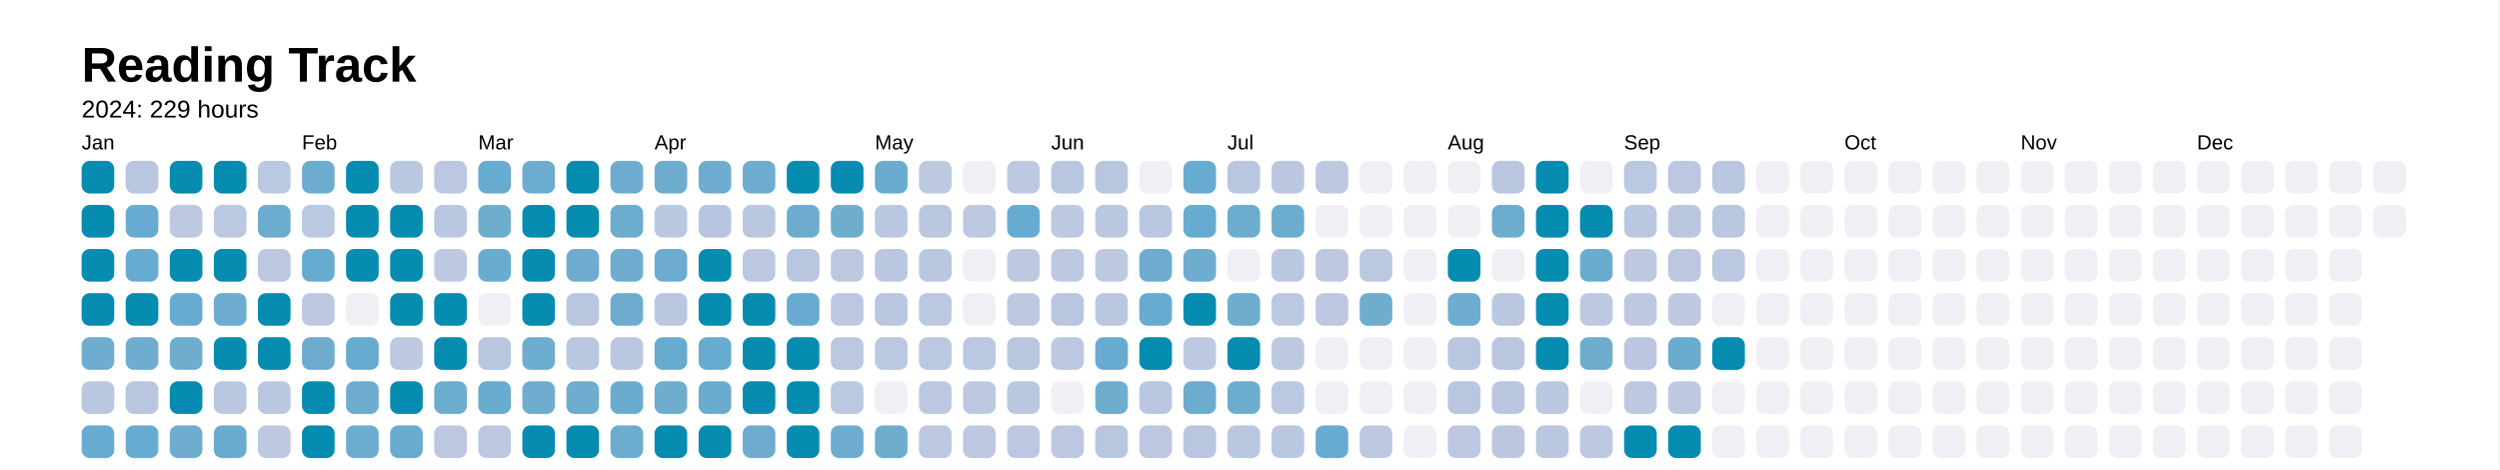
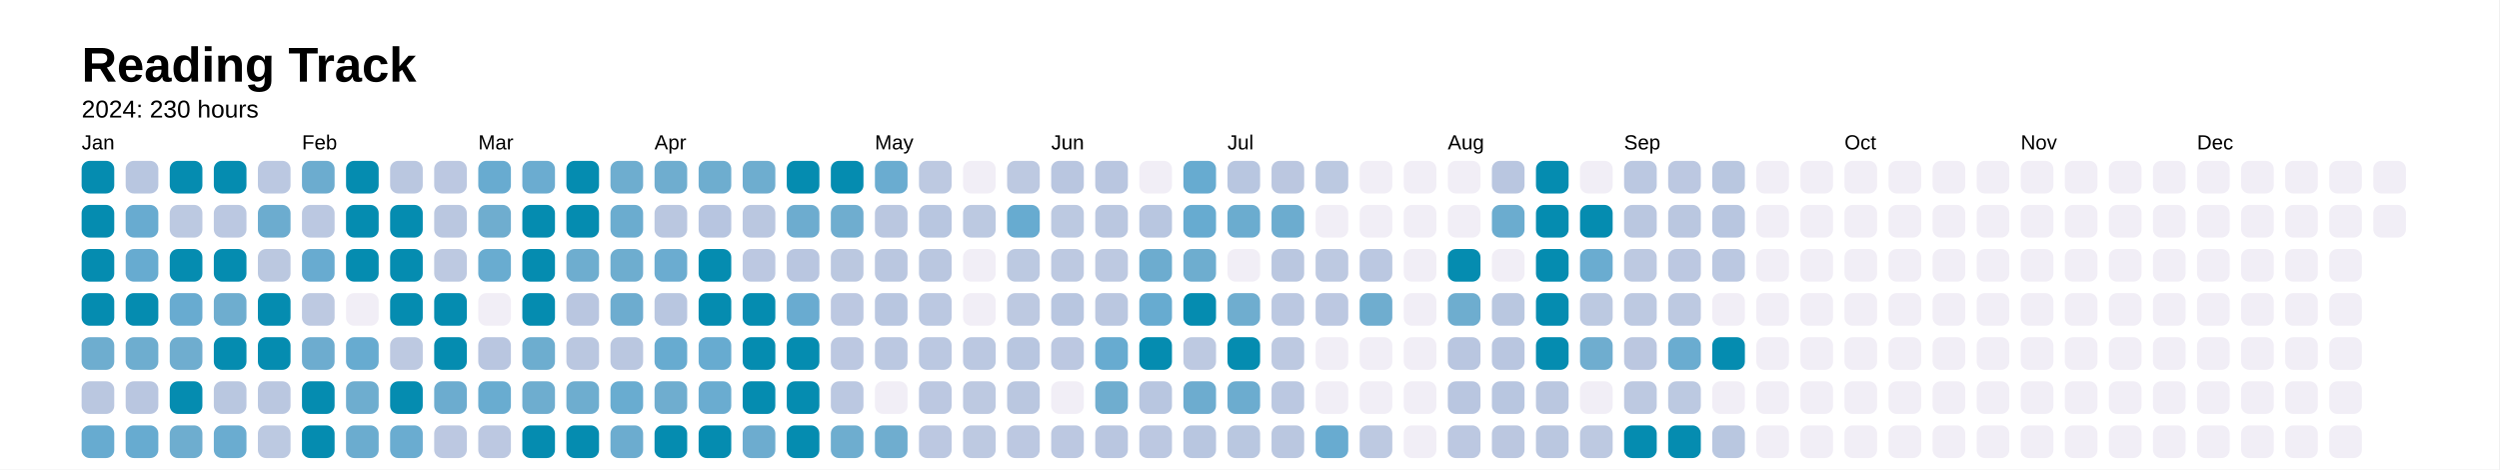
<svg xmlns="http://www.w3.org/2000/svg" baseProfile="full" height="57.5mm" version="1.1" viewBox="0,0,306.2,57.5" width="306.2mm">
  <defs />
  <rect fill="#FFFFFF" height="57.5" width="306.2" x="0" y="0" />
  <text fill="#000000" style="font-size:6px; font-family:Arial; font-weight:bold;" x="10" y="10">Reading Track</text>
-   <text fill="#000000" style="font-size:3px; font-family:Arial;" x="10" y="14.4">2024: 229 hours</text>
+   <text fill="#000000" style="font-size:3px; font-family:Arial;" x="10" y="14.4">2024: 230 hours</text>
  <text fill="#000000" style="font-size:2.5px; font-family:Arial" x="10" y="18.3">Jan</text>
  <rect fill="#058cb0" height="4" rx="1" ry="1" width="4" x="10" y="19.7" />
  <rect fill="#058cb0" height="4" rx="1" ry="1" width="4" x="10" y="25.1" />
  <rect fill="#058cb0" height="4" rx="1" ry="1" width="4" x="10" y="30.5" />
  <rect fill="#058cb0" height="4" rx="1" ry="1" width="4" x="10" y="35.9" />
  <rect fill="#6eadcf" height="4" rx="1" ry="1" width="4" x="10" y="41.3" />
  <rect fill="#bac7e0" height="4" rx="1" ry="1" width="4" x="10" y="46.7" />
  <rect fill="#67abd0" height="4" rx="1" ry="1" width="4" x="10" y="52.1" />
  <rect fill="#b8c6e0" height="4" rx="1" ry="1" width="4" x="15.4" y="19.7" />
  <rect fill="#68abd0" height="4" rx="1" ry="1" width="4" x="15.4" y="25.1" />
  <rect fill="#67abd0" height="4" rx="1" ry="1" width="4" x="15.4" y="30.5" />
  <rect fill="#058cb0" height="4" rx="1" ry="1" width="4" x="15.4" y="35.9" />
  <rect fill="#6eadcf" height="4" rx="1" ry="1" width="4" x="15.4" y="41.3" />
  <rect fill="#b9c6e0" height="4" rx="1" ry="1" width="4" x="15.4" y="46.7" />
  <rect fill="#67abd0" height="4" rx="1" ry="1" width="4" x="15.4" y="52.1" />
  <rect fill="#058cb0" height="4" rx="1" ry="1" width="4" x="20.8" y="19.7" />
  <rect fill="#bcc9e1" height="4" rx="1" ry="1" width="4" x="20.8" y="25.1" />
  <rect fill="#058cb0" height="4" rx="1" ry="1" width="4" x="20.8" y="30.5" />
  <rect fill="#68abd0" height="4" rx="1" ry="1" width="4" x="20.8" y="35.9" />
  <rect fill="#6fadcf" height="4" rx="1" ry="1" width="4" x="20.8" y="41.3" />
  <rect fill="#058cb0" height="4" rx="1" ry="1" width="4" x="20.8" y="46.7" />
  <rect fill="#6eadcf" height="4" rx="1" ry="1" width="4" x="20.8" y="52.1" />
  <rect fill="#058cb0" height="4" rx="1" ry="1" width="4" x="26.2" y="19.7" />
  <rect fill="#bbc8e1" height="4" rx="1" ry="1" width="4" x="26.2" y="25.1" />
  <rect fill="#058cb0" height="4" rx="1" ry="1" width="4" x="26.2" y="30.5" />
  <rect fill="#6eadcf" height="4" rx="1" ry="1" width="4" x="26.2" y="35.9" />
  <rect fill="#058cb0" height="4" rx="1" ry="1" width="4" x="26.2" y="41.3" />
  <rect fill="#b9c7e0" height="4" rx="1" ry="1" width="4" x="26.2" y="46.7" />
  <rect fill="#6aacd0" height="4" rx="1" ry="1" width="4" x="26.2" y="52.1" />
  <rect fill="#bbc8e1" height="4" rx="1" ry="1" width="4" x="31.6" y="19.7" />
  <rect fill="#6caccf" height="4" rx="1" ry="1" width="4" x="31.6" y="25.1" />
  <rect fill="#bbc8e0" height="4" rx="1" ry="1" width="4" x="31.6" y="30.5" />
  <rect fill="#058cb0" height="4" rx="1" ry="1" width="4" x="31.6" y="35.9" />
  <rect fill="#058cb0" height="4" rx="1" ry="1" width="4" x="31.6" y="41.3" />
  <rect fill="#bac7e0" height="4" rx="1" ry="1" width="4" x="31.6" y="46.7" />
  <rect fill="#bcc9e1" height="4" rx="1" ry="1" width="4" x="31.6" y="52.1" />
  <text fill="#000000" style="font-size:2.5px; font-family:Arial" x="37.0" y="18.3">Feb</text>
  <rect fill="#6caccf" height="4" rx="1" ry="1" width="4" x="37.0" y="19.7" />
  <rect fill="#bbc8e1" height="4" rx="1" ry="1" width="4" x="37.0" y="25.1" />
  <rect fill="#68abd0" height="4" rx="1" ry="1" width="4" x="37.0" y="30.5" />
  <rect fill="#bdc9e1" height="4" rx="1" ry="1" width="4" x="37.0" y="35.9" />
  <rect fill="#6daccf" height="4" rx="1" ry="1" width="4" x="37.0" y="41.3" />
  <rect fill="#058cb0" height="4" rx="1" ry="1" width="4" x="37.0" y="46.7" />
  <rect fill="#058cb0" height="4" rx="1" ry="1" width="4" x="37.0" y="52.1" />
  <rect fill="#058cb0" height="4" rx="1" ry="1" width="4" x="42.4" y="19.7" />
  <rect fill="#058cb0" height="4" rx="1" ry="1" width="4" x="42.4" y="25.1" />
  <rect fill="#058cb0" height="4" rx="1" ry="1" width="4" x="42.4" y="30.5" />
  <rect fill="#f1eef6" height="4" rx="1" ry="1" width="4" x="42.4" y="35.9" />
  <rect fill="#67abd0" height="4" rx="1" ry="1" width="4" x="42.4" y="41.3" />
  <rect fill="#6eadcf" height="4" rx="1" ry="1" width="4" x="42.4" y="46.7" />
  <rect fill="#6baccf" height="4" rx="1" ry="1" width="4" x="42.4" y="52.1" />
  <rect fill="#bac7e0" height="4" rx="1" ry="1" width="4" x="47.8" y="19.7" />
  <rect fill="#058cb0" height="4" rx="1" ry="1" width="4" x="47.8" y="25.1" />
  <rect fill="#058cb0" height="4" rx="1" ry="1" width="4" x="47.8" y="30.5" />
  <rect fill="#058cb0" height="4" rx="1" ry="1" width="4" x="47.8" y="35.9" />
  <rect fill="#bdc9e1" height="4" rx="1" ry="1" width="4" x="47.8" y="41.3" />
  <rect fill="#058cb0" height="4" rx="1" ry="1" width="4" x="47.8" y="46.7" />
  <rect fill="#6aacd0" height="4" rx="1" ry="1" width="4" x="47.8" y="52.1" />
  <rect fill="#bcc8e1" height="4" rx="1" ry="1" width="4" x="53.2" y="19.7" />
  <rect fill="#bac7e0" height="4" rx="1" ry="1" width="4" x="53.2" y="25.1" />
  <rect fill="#bdc9e1" height="4" rx="1" ry="1" width="4" x="53.2" y="30.5" />
  <rect fill="#058cb0" height="4" rx="1" ry="1" width="4" x="53.2" y="35.9" />
  <rect fill="#058cb0" height="4" rx="1" ry="1" width="4" x="53.2" y="41.3" />
  <rect fill="#6caccf" height="4" rx="1" ry="1" width="4" x="53.2" y="46.7" />
  <rect fill="#bcc8e1" height="4" rx="1" ry="1" width="4" x="53.2" y="52.1" />
  <text fill="#000000" style="font-size:2.5px; font-family:Arial" x="58.6" y="18.3">Mar</text>
  <rect fill="#68abd0" height="4" rx="1" ry="1" width="4" x="58.6" y="19.7" />
  <rect fill="#6fadcf" height="4" rx="1" ry="1" width="4" x="58.6" y="25.1" />
  <rect fill="#69acd0" height="4" rx="1" ry="1" width="4" x="58.6" y="30.5" />
  <rect fill="#f1eef6" height="4" rx="1" ry="1" width="4" x="58.6" y="35.9" />
  <rect fill="#b9c6e0" height="4" rx="1" ry="1" width="4" x="58.6" y="41.3" />
  <rect fill="#69acd0" height="4" rx="1" ry="1" width="4" x="58.6" y="46.7" />
  <rect fill="#bcc8e1" height="4" rx="1" ry="1" width="4" x="58.6" y="52.1" />
  <rect fill="#6bacd0" height="4" rx="1" ry="1" width="4" x="64" y="19.7" />
  <rect fill="#058cb0" height="4" rx="1" ry="1" width="4" x="64" y="25.1" />
  <rect fill="#058cb0" height="4" rx="1" ry="1" width="4" x="64" y="30.5" />
  <rect fill="#058cb0" height="4" rx="1" ry="1" width="4" x="64" y="35.9" />
  <rect fill="#6dadcf" height="4" rx="1" ry="1" width="4" x="64" y="41.3" />
  <rect fill="#6eadcf" height="4" rx="1" ry="1" width="4" x="64" y="46.7" />
  <rect fill="#058cb0" height="4" rx="1" ry="1" width="4" x="64" y="52.1" />
  <rect fill="#058cb0" height="4" rx="1" ry="1" width="4" x="69.4" y="19.7" />
  <rect fill="#058cb0" height="4" rx="1" ry="1" width="4" x="69.4" y="25.1" />
  <rect fill="#6eadcf" height="4" rx="1" ry="1" width="4" x="69.4" y="30.5" />
  <rect fill="#b9c6e0" height="4" rx="1" ry="1" width="4" x="69.4" y="35.9" />
  <rect fill="#bac7e0" height="4" rx="1" ry="1" width="4" x="69.4" y="41.3" />
  <rect fill="#6eadcf" height="4" rx="1" ry="1" width="4" x="69.4" y="46.7" />
  <rect fill="#058cb0" height="4" rx="1" ry="1" width="4" x="69.4" y="52.1" />
  <rect fill="#6eadcf" height="4" rx="1" ry="1" width="4" x="74.8" y="19.7" />
  <rect fill="#6baccf" height="4" rx="1" ry="1" width="4" x="74.8" y="25.1" />
  <rect fill="#6eadcf" height="4" rx="1" ry="1" width="4" x="74.8" y="30.5" />
  <rect fill="#6daccf" height="4" rx="1" ry="1" width="4" x="74.8" y="35.9" />
  <rect fill="#bac7e0" height="4" rx="1" ry="1" width="4" x="74.8" y="41.3" />
  <rect fill="#69acd0" height="4" rx="1" ry="1" width="4" x="74.8" y="46.7" />
  <rect fill="#6caccf" height="4" rx="1" ry="1" width="4" x="74.8" y="52.1" />
  <text fill="#000000" style="font-size:2.5px; font-family:Arial" x="80.2" y="18.3">Apr</text>
  <rect fill="#6fadcf" height="4" rx="1" ry="1" width="4" x="80.2" y="19.7" />
  <rect fill="#bac7e0" height="4" rx="1" ry="1" width="4" x="80.2" y="25.1" />
  <rect fill="#6bacd0" height="4" rx="1" ry="1" width="4" x="80.2" y="30.5" />
  <rect fill="#b8c6e0" height="4" rx="1" ry="1" width="4" x="80.2" y="35.9" />
  <rect fill="#67abd0" height="4" rx="1" ry="1" width="4" x="80.2" y="41.3" />
  <rect fill="#6fadcf" height="4" rx="1" ry="1" width="4" x="80.2" y="46.7" />
  <rect fill="#058cb0" height="4" rx="1" ry="1" width="4" x="80.2" y="52.1" />
  <rect fill="#6eadcf" height="4" rx="1" ry="1" width="4" x="85.6" y="19.7" />
  <rect fill="#b7c5e0" height="4" rx="1" ry="1" width="4" x="85.6" y="25.1" />
  <rect fill="#058cb0" height="4" rx="1" ry="1" width="4" x="85.6" y="30.5" />
  <rect fill="#058cb0" height="4" rx="1" ry="1" width="4" x="85.6" y="35.9" />
  <rect fill="#67abd0" height="4" rx="1" ry="1" width="4" x="85.6" y="41.3" />
  <rect fill="#6aacd0" height="4" rx="1" ry="1" width="4" x="85.6" y="46.7" />
  <rect fill="#058cb0" height="4" rx="1" ry="1" width="4" x="85.6" y="52.1" />
  <rect fill="#6eadcf" height="4" rx="1" ry="1" width="4" x="91" y="19.7" />
  <rect fill="#bac7e0" height="4" rx="1" ry="1" width="4" x="91" y="25.1" />
  <rect fill="#bcc8e1" height="4" rx="1" ry="1" width="4" x="91" y="30.5" />
  <rect fill="#058cb0" height="4" rx="1" ry="1" width="4" x="91" y="35.9" />
  <rect fill="#058cb0" height="4" rx="1" ry="1" width="4" x="91" y="41.3" />
  <rect fill="#058cb0" height="4" rx="1" ry="1" width="4" x="91" y="46.7" />
  <rect fill="#6daccf" height="4" rx="1" ry="1" width="4" x="91" y="52.1" />
  <rect fill="#058cb0" height="4" rx="1" ry="1" width="4" x="96.4" y="19.7" />
  <rect fill="#6daccf" height="4" rx="1" ry="1" width="4" x="96.4" y="25.1" />
  <rect fill="#b9c6e0" height="4" rx="1" ry="1" width="4" x="96.4" y="30.5" />
  <rect fill="#69abd0" height="4" rx="1" ry="1" width="4" x="96.4" y="35.9" />
  <rect fill="#058cb0" height="4" rx="1" ry="1" width="4" x="96.4" y="41.3" />
  <rect fill="#058cb0" height="4" rx="1" ry="1" width="4" x="96.4" y="46.7" />
  <rect fill="#058cb0" height="4" rx="1" ry="1" width="4" x="96.4" y="52.1" />
  <rect fill="#058cb0" height="4" rx="1" ry="1" width="4" x="101.8" y="19.7" />
  <rect fill="#6fadcf" height="4" rx="1" ry="1" width="4" x="101.8" y="25.1" />
  <rect fill="#bbc8e0" height="4" rx="1" ry="1" width="4" x="101.8" y="30.5" />
  <rect fill="#bcc8e1" height="4" rx="1" ry="1" width="4" x="101.8" y="35.9" />
  <rect fill="#bcc8e1" height="4" rx="1" ry="1" width="4" x="101.8" y="41.3" />
  <rect fill="#bbc8e1" height="4" rx="1" ry="1" width="4" x="101.8" y="46.7" />
  <rect fill="#6eadcf" height="4" rx="1" ry="1" width="4" x="101.8" y="52.1" />
  <text fill="#000000" style="font-size:2.5px; font-family:Arial" x="107.2" y="18.3">May</text>
  <rect fill="#6aacd0" height="4" rx="1" ry="1" width="4" x="107.2" y="19.7" />
  <rect fill="#bac7e0" height="4" rx="1" ry="1" width="4" x="107.2" y="25.1" />
  <rect fill="#bac7e0" height="4" rx="1" ry="1" width="4" x="107.2" y="30.5" />
  <rect fill="#b8c6e0" height="4" rx="1" ry="1" width="4" x="107.2" y="35.9" />
  <rect fill="#bbc8e1" height="4" rx="1" ry="1" width="4" x="107.2" y="41.3" />
  <rect fill="#f1eef6" height="4" rx="1" ry="1" width="4" x="107.2" y="46.7" />
  <rect fill="#6fadcf" height="4" rx="1" ry="1" width="4" x="107.2" y="52.1" />
  <rect fill="#bdc9e1" height="4" rx="1" ry="1" width="4" x="112.6" y="19.7" />
  <rect fill="#b8c6e0" height="4" rx="1" ry="1" width="4" x="112.6" y="25.1" />
  <rect fill="#bac7e0" height="4" rx="1" ry="1" width="4" x="112.6" y="30.5" />
  <rect fill="#bbc8e1" height="4" rx="1" ry="1" width="4" x="112.6" y="35.9" />
  <rect fill="#bbc8e1" height="4" rx="1" ry="1" width="4" x="112.6" y="41.3" />
  <rect fill="#bcc8e1" height="4" rx="1" ry="1" width="4" x="112.6" y="46.7" />
  <rect fill="#bcc8e1" height="4" rx="1" ry="1" width="4" x="112.6" y="52.1" />
  <rect fill="#f1eef6" height="4" rx="1" ry="1" width="4" x="118" y="19.7" />
  <rect fill="#bcc9e1" height="4" rx="1" ry="1" width="4" x="118" y="25.1" />
  <rect fill="#f1eef6" height="4" rx="1" ry="1" width="4" x="118" y="30.5" />
  <rect fill="#f1eef6" height="4" rx="1" ry="1" width="4" x="118" y="35.9" />
  <rect fill="#bbc8e1" height="4" rx="1" ry="1" width="4" x="118" y="41.3" />
  <rect fill="#bdc9e1" height="4" rx="1" ry="1" width="4" x="118" y="46.7" />
  <rect fill="#bdc9e1" height="4" rx="1" ry="1" width="4" x="118" y="52.1" />
  <rect fill="#bdc9e1" height="4" rx="1" ry="1" width="4" x="123.4" y="19.7" />
  <rect fill="#67abd0" height="4" rx="1" ry="1" width="4" x="123.4" y="25.1" />
  <rect fill="#bcc9e1" height="4" rx="1" ry="1" width="4" x="123.4" y="30.5" />
  <rect fill="#bdc9e1" height="4" rx="1" ry="1" width="4" x="123.4" y="35.9" />
  <rect fill="#b8c6e0" height="4" rx="1" ry="1" width="4" x="123.4" y="41.3" />
  <rect fill="#bac7e0" height="4" rx="1" ry="1" width="4" x="123.4" y="46.7" />
  <rect fill="#bcc8e1" height="4" rx="1" ry="1" width="4" x="123.4" y="52.1" />
  <text fill="#000000" style="font-size:2.5px; font-family:Arial" x="128.8" y="18.3">Jun</text>
  <rect fill="#b9c6e0" height="4" rx="1" ry="1" width="4" x="128.8" y="19.7" />
  <rect fill="#bcc9e1" height="4" rx="1" ry="1" width="4" x="128.8" y="25.1" />
  <rect fill="#bdc9e1" height="4" rx="1" ry="1" width="4" x="128.8" y="30.5" />
  <rect fill="#b8c6e0" height="4" rx="1" ry="1" width="4" x="128.8" y="35.9" />
  <rect fill="#bcc8e1" height="4" rx="1" ry="1" width="4" x="128.8" y="41.3" />
  <rect fill="#f1eef6" height="4" rx="1" ry="1" width="4" x="128.8" y="46.7" />
  <rect fill="#bcc8e1" height="4" rx="1" ry="1" width="4" x="128.8" y="52.1" />
  <rect fill="#b9c6e0" height="4" rx="1" ry="1" width="4" x="134.2" y="19.7" />
  <rect fill="#bac7e0" height="4" rx="1" ry="1" width="4" x="134.2" y="25.1" />
  <rect fill="#bdc9e1" height="4" rx="1" ry="1" width="4" x="134.2" y="30.5" />
  <rect fill="#bac7e0" height="4" rx="1" ry="1" width="4" x="134.2" y="35.9" />
  <rect fill="#67abd0" height="4" rx="1" ry="1" width="4" x="134.2" y="41.3" />
  <rect fill="#6fadcf" height="4" rx="1" ry="1" width="4" x="134.2" y="46.7" />
  <rect fill="#b9c6e0" height="4" rx="1" ry="1" width="4" x="134.2" y="52.1" />
  <rect fill="#f1eef6" height="4" rx="1" ry="1" width="4" x="139.6" y="19.7" />
  <rect fill="#b8c6e0" height="4" rx="1" ry="1" width="4" x="139.6" y="25.1" />
  <rect fill="#6daccf" height="4" rx="1" ry="1" width="4" x="139.6" y="30.5" />
  <rect fill="#67abd0" height="4" rx="1" ry="1" width="4" x="139.6" y="35.9" />
  <rect fill="#058cb0" height="4" rx="1" ry="1" width="4" x="139.6" y="41.3" />
  <rect fill="#b8c6e0" height="4" rx="1" ry="1" width="4" x="139.6" y="46.7" />
  <rect fill="#bcc8e1" height="4" rx="1" ry="1" width="4" x="139.6" y="52.1" />
  <rect fill="#67abd0" height="4" rx="1" ry="1" width="4" x="145" y="19.7" />
  <rect fill="#67abd0" height="4" rx="1" ry="1" width="4" x="145" y="25.1" />
  <rect fill="#6eadcf" height="4" rx="1" ry="1" width="4" x="145" y="30.5" />
  <rect fill="#058cb0" height="4" rx="1" ry="1" width="4" x="145" y="35.9" />
  <rect fill="#bdc9e1" height="4" rx="1" ry="1" width="4" x="145" y="41.3" />
  <rect fill="#6daccf" height="4" rx="1" ry="1" width="4" x="145" y="46.7" />
  <rect fill="#b8c6e0" height="4" rx="1" ry="1" width="4" x="145" y="52.1" />
  <text fill="#000000" style="font-size:2.5px; font-family:Arial" x="150.4" y="18.3">Jul</text>
  <rect fill="#b8c6e0" height="4" rx="1" ry="1" width="4" x="150.4" y="19.7" />
  <rect fill="#6baccf" height="4" rx="1" ry="1" width="4" x="150.4" y="25.1" />
  <rect fill="#f1eef6" height="4" rx="1" ry="1" width="4" x="150.4" y="30.5" />
  <rect fill="#6fadcf" height="4" rx="1" ry="1" width="4" x="150.4" y="35.9" />
  <rect fill="#058cb0" height="4" rx="1" ry="1" width="4" x="150.4" y="41.3" />
  <rect fill="#6caccf" height="4" rx="1" ry="1" width="4" x="150.4" y="46.7" />
  <rect fill="#b9c7e0" height="4" rx="1" ry="1" width="4" x="150.4" y="52.1" />
  <rect fill="#bbc7e0" height="4" rx="1" ry="1" width="4" x="155.8" y="19.7" />
  <rect fill="#6caccf" height="4" rx="1" ry="1" width="4" x="155.8" y="25.1" />
  <rect fill="#bac7e0" height="4" rx="1" ry="1" width="4" x="155.8" y="30.5" />
  <rect fill="#bbc8e1" height="4" rx="1" ry="1" width="4" x="155.8" y="35.9" />
  <rect fill="#bdc9e1" height="4" rx="1" ry="1" width="4" x="155.8" y="41.3" />
  <rect fill="#bbc8e1" height="4" rx="1" ry="1" width="4" x="155.8" y="46.7" />
  <rect fill="#bac7e0" height="4" rx="1" ry="1" width="4" x="155.8" y="52.1" />
  <rect fill="#bcc9e1" height="4" rx="1" ry="1" width="4" x="161.2" y="19.7" />
  <rect fill="#f1eef6" height="4" rx="1" ry="1" width="4" x="161.2" y="25.1" />
  <rect fill="#bdc9e1" height="4" rx="1" ry="1" width="4" x="161.2" y="30.5" />
  <rect fill="#bcc8e1" height="4" rx="1" ry="1" width="4" x="161.2" y="35.9" />
  <rect fill="#f1eef6" height="4" rx="1" ry="1" width="4" x="161.2" y="41.3" />
  <rect fill="#f1eef6" height="4" rx="1" ry="1" width="4" x="161.2" y="46.7" />
  <rect fill="#68abd0" height="4" rx="1" ry="1" width="4" x="161.2" y="52.1" />
  <rect fill="#f1eef6" height="4" rx="1" ry="1" width="4" x="166.6" y="19.7" />
  <rect fill="#f1eef6" height="4" rx="1" ry="1" width="4" x="166.6" y="25.1" />
  <rect fill="#bbc8e1" height="4" rx="1" ry="1" width="4" x="166.6" y="30.5" />
  <rect fill="#6fadcf" height="4" rx="1" ry="1" width="4" x="166.6" y="35.9" />
  <rect fill="#f1eef6" height="4" rx="1" ry="1" width="4" x="166.6" y="41.3" />
  <rect fill="#f1eef6" height="4" rx="1" ry="1" width="4" x="166.6" y="46.7" />
  <rect fill="#bdc9e1" height="4" rx="1" ry="1" width="4" x="166.6" y="52.1" />
  <rect fill="#f1eef6" height="4" rx="1" ry="1" width="4" x="172" y="19.7" />
  <rect fill="#f1eef6" height="4" rx="1" ry="1" width="4" x="172" y="25.1" />
  <rect fill="#f1eef6" height="4" rx="1" ry="1" width="4" x="172" y="30.5" />
  <rect fill="#f1eef6" height="4" rx="1" ry="1" width="4" x="172" y="35.9" />
  <rect fill="#f1eef6" height="4" rx="1" ry="1" width="4" x="172" y="41.3" />
  <rect fill="#f1eef6" height="4" rx="1" ry="1" width="4" x="172" y="46.7" />
  <rect fill="#f1eef6" height="4" rx="1" ry="1" width="4" x="172" y="52.1" />
  <text fill="#000000" style="font-size:2.5px; font-family:Arial" x="177.4" y="18.3">Aug</text>
  <rect fill="#f1eef6" height="4" rx="1" ry="1" width="4" x="177.4" y="19.7" />
  <rect fill="#f1eef6" height="4" rx="1" ry="1" width="4" x="177.4" y="25.1" />
  <rect fill="#058cb0" height="4" rx="1" ry="1" width="4" x="177.4" y="30.5" />
  <rect fill="#6eadcf" height="4" rx="1" ry="1" width="4" x="177.4" y="35.9" />
  <rect fill="#b9c6e0" height="4" rx="1" ry="1" width="4" x="177.4" y="41.3" />
  <rect fill="#b9c6e0" height="4" rx="1" ry="1" width="4" x="177.4" y="46.7" />
  <rect fill="#bcc8e1" height="4" rx="1" ry="1" width="4" x="177.4" y="52.1" />
  <rect fill="#b9c6e0" height="4" rx="1" ry="1" width="4" x="182.8" y="19.7" />
  <rect fill="#6baccf" height="4" rx="1" ry="1" width="4" x="182.8" y="25.1" />
  <rect fill="#f1eef6" height="4" rx="1" ry="1" width="4" x="182.8" y="30.5" />
  <rect fill="#b9c7e0" height="4" rx="1" ry="1" width="4" x="182.8" y="35.9" />
  <rect fill="#b9c6e0" height="4" rx="1" ry="1" width="4" x="182.8" y="41.3" />
  <rect fill="#b8c6e0" height="4" rx="1" ry="1" width="4" x="182.8" y="46.7" />
  <rect fill="#bbc7e0" height="4" rx="1" ry="1" width="4" x="182.8" y="52.1" />
  <rect fill="#058cb0" height="4" rx="1" ry="1" width="4" x="188.2" y="19.7" />
  <rect fill="#058cb0" height="4" rx="1" ry="1" width="4" x="188.2" y="25.1" />
  <rect fill="#058cb0" height="4" rx="1" ry="1" width="4" x="188.2" y="30.5" />
  <rect fill="#058cb0" height="4" rx="1" ry="1" width="4" x="188.2" y="35.9" />
  <rect fill="#058cb0" height="4" rx="1" ry="1" width="4" x="188.2" y="41.3" />
  <rect fill="#bac7e0" height="4" rx="1" ry="1" width="4" x="188.2" y="46.7" />
  <rect fill="#bac7e0" height="4" rx="1" ry="1" width="4" x="188.2" y="52.1" />
  <rect fill="#f1eef6" height="4" rx="1" ry="1" width="4" x="193.6" y="19.7" />
  <rect fill="#058cb0" height="4" rx="1" ry="1" width="4" x="193.6" y="25.1" />
  <rect fill="#6aacd0" height="4" rx="1" ry="1" width="4" x="193.6" y="30.5" />
  <rect fill="#bcc9e1" height="4" rx="1" ry="1" width="4" x="193.6" y="35.9" />
  <rect fill="#6fadcf" height="4" rx="1" ry="1" width="4" x="193.6" y="41.3" />
  <rect fill="#f1eef6" height="4" rx="1" ry="1" width="4" x="193.6" y="46.7" />
  <rect fill="#bdc9e1" height="4" rx="1" ry="1" width="4" x="193.6" y="52.1" />
  <text fill="#000000" style="font-size:2.5px; font-family:Arial" x="199" y="18.3">Sep</text>
  <rect fill="#bbc8e1" height="4" rx="1" ry="1" width="4" x="199" y="19.7" />
  <rect fill="#bac7e0" height="4" rx="1" ry="1" width="4" x="199" y="25.1" />
  <rect fill="#bdc9e1" height="4" rx="1" ry="1" width="4" x="199" y="30.5" />
  <rect fill="#bdc9e1" height="4" rx="1" ry="1" width="4" x="199" y="35.9" />
  <rect fill="#bbc7e0" height="4" rx="1" ry="1" width="4" x="199" y="41.3" />
  <rect fill="#bdc9e1" height="4" rx="1" ry="1" width="4" x="199" y="46.7" />
  <rect fill="#058cb0" height="4" rx="1" ry="1" width="4" x="199" y="52.1" />
  <rect fill="#bcc8e1" height="4" rx="1" ry="1" width="4" x="204.4" y="19.7" />
  <rect fill="#bac7e0" height="4" rx="1" ry="1" width="4" x="204.4" y="25.1" />
  <rect fill="#bcc8e1" height="4" rx="1" ry="1" width="4" x="204.4" y="30.5" />
  <rect fill="#bdc9e1" height="4" rx="1" ry="1" width="4" x="204.4" y="35.9" />
  <rect fill="#6aacd0" height="4" rx="1" ry="1" width="4" x="204.4" y="41.3" />
  <rect fill="#bcc9e1" height="4" rx="1" ry="1" width="4" x="204.4" y="46.7" />
  <rect fill="#058cb0" height="4" rx="1" ry="1" width="4" x="204.4" y="52.1" />
  <rect fill="#b9c7e0" height="4" rx="1" ry="1" width="4" x="209.8" y="19.7" />
  <rect fill="#b8c6e0" height="4" rx="1" ry="1" width="4" x="209.8" y="25.1" />
  <rect fill="#bbc8e1" height="4" rx="1" ry="1" width="4" x="209.8" y="30.5" />
  <rect fill="#f1eef6" height="4" rx="1" ry="1" width="4" x="209.8" y="35.9" />
  <rect fill="#058cb0" height="4" rx="1" ry="1" width="4" x="209.8" y="41.3" />
  <rect fill="#f1eef6" height="4" rx="1" ry="1" width="4" x="209.8" y="46.7" />
-   <rect fill="#f1eef6" height="4" rx="1" ry="1" width="4" x="209.8" y="52.1" />
+   <rect fill="#b9c7e0" height="4" rx="1" ry="1" width="4" x="209.8" y="52.1" />
  <rect fill="#f1eef6" height="4" rx="1" ry="1" width="4" x="215.2" y="19.7" />
  <rect fill="#f1eef6" height="4" rx="1" ry="1" width="4" x="215.2" y="25.1" />
  <rect fill="#f1eef6" height="4" rx="1" ry="1" width="4" x="215.2" y="30.5" />
  <rect fill="#f1eef6" height="4" rx="1" ry="1" width="4" x="215.2" y="35.9" />
  <rect fill="#f1eef6" height="4" rx="1" ry="1" width="4" x="215.2" y="41.3" />
  <rect fill="#f1eef6" height="4" rx="1" ry="1" width="4" x="215.2" y="46.7" />
  <rect fill="#f1eef6" height="4" rx="1" ry="1" width="4" x="215.2" y="52.1" />
  <rect fill="#f1eef6" height="4" rx="1" ry="1" width="4" x="220.6" y="19.7" />
  <rect fill="#f1eef6" height="4" rx="1" ry="1" width="4" x="220.6" y="25.1" />
  <rect fill="#f1eef6" height="4" rx="1" ry="1" width="4" x="220.6" y="30.5" />
  <rect fill="#f1eef6" height="4" rx="1" ry="1" width="4" x="220.6" y="35.9" />
  <rect fill="#f1eef6" height="4" rx="1" ry="1" width="4" x="220.6" y="41.3" />
  <rect fill="#f1eef6" height="4" rx="1" ry="1" width="4" x="220.6" y="46.7" />
  <rect fill="#f1eef6" height="4" rx="1" ry="1" width="4" x="220.6" y="52.1" />
  <text fill="#000000" style="font-size:2.5px; font-family:Arial" x="226" y="18.3">Oct</text>
  <rect fill="#f1eef6" height="4" rx="1" ry="1" width="4" x="226" y="19.7" />
  <rect fill="#f1eef6" height="4" rx="1" ry="1" width="4" x="226" y="25.1" />
  <rect fill="#f1eef6" height="4" rx="1" ry="1" width="4" x="226" y="30.5" />
  <rect fill="#f1eef6" height="4" rx="1" ry="1" width="4" x="226" y="35.9" />
  <rect fill="#f1eef6" height="4" rx="1" ry="1" width="4" x="226" y="41.3" />
  <rect fill="#f1eef6" height="4" rx="1" ry="1" width="4" x="226" y="46.7" />
  <rect fill="#f1eef6" height="4" rx="1" ry="1" width="4" x="226" y="52.1" />
  <rect fill="#f1eef6" height="4" rx="1" ry="1" width="4" x="231.4" y="19.7" />
  <rect fill="#f1eef6" height="4" rx="1" ry="1" width="4" x="231.4" y="25.1" />
  <rect fill="#f1eef6" height="4" rx="1" ry="1" width="4" x="231.4" y="30.5" />
  <rect fill="#f1eef6" height="4" rx="1" ry="1" width="4" x="231.4" y="35.9" />
  <rect fill="#f1eef6" height="4" rx="1" ry="1" width="4" x="231.4" y="41.3" />
  <rect fill="#f1eef6" height="4" rx="1" ry="1" width="4" x="231.4" y="46.7" />
  <rect fill="#f1eef6" height="4" rx="1" ry="1" width="4" x="231.4" y="52.1" />
  <rect fill="#f1eef6" height="4" rx="1" ry="1" width="4" x="236.8" y="19.7" />
  <rect fill="#f1eef6" height="4" rx="1" ry="1" width="4" x="236.8" y="25.1" />
  <rect fill="#f1eef6" height="4" rx="1" ry="1" width="4" x="236.8" y="30.5" />
  <rect fill="#f1eef6" height="4" rx="1" ry="1" width="4" x="236.8" y="35.9" />
  <rect fill="#f1eef6" height="4" rx="1" ry="1" width="4" x="236.8" y="41.3" />
  <rect fill="#f1eef6" height="4" rx="1" ry="1" width="4" x="236.8" y="46.7" />
  <rect fill="#f1eef6" height="4" rx="1" ry="1" width="4" x="236.8" y="52.1" />
  <rect fill="#f1eef6" height="4" rx="1" ry="1" width="4" x="242.2" y="19.7" />
  <rect fill="#f1eef6" height="4" rx="1" ry="1" width="4" x="242.2" y="25.1" />
  <rect fill="#f1eef6" height="4" rx="1" ry="1" width="4" x="242.2" y="30.5" />
  <rect fill="#f1eef6" height="4" rx="1" ry="1" width="4" x="242.2" y="35.9" />
  <rect fill="#f1eef6" height="4" rx="1" ry="1" width="4" x="242.2" y="41.3" />
  <rect fill="#f1eef6" height="4" rx="1" ry="1" width="4" x="242.2" y="46.7" />
  <rect fill="#f1eef6" height="4" rx="1" ry="1" width="4" x="242.2" y="52.1" />
  <text fill="#000000" style="font-size:2.5px; font-family:Arial" x="247.6" y="18.3">Nov</text>
  <rect fill="#f1eef6" height="4" rx="1" ry="1" width="4" x="247.6" y="19.7" />
  <rect fill="#f1eef6" height="4" rx="1" ry="1" width="4" x="247.6" y="25.1" />
  <rect fill="#f1eef6" height="4" rx="1" ry="1" width="4" x="247.6" y="30.5" />
  <rect fill="#f1eef6" height="4" rx="1" ry="1" width="4" x="247.6" y="35.9" />
  <rect fill="#f1eef6" height="4" rx="1" ry="1" width="4" x="247.6" y="41.3" />
  <rect fill="#f1eef6" height="4" rx="1" ry="1" width="4" x="247.6" y="46.7" />
  <rect fill="#f1eef6" height="4" rx="1" ry="1" width="4" x="247.6" y="52.1" />
  <rect fill="#f1eef6" height="4" rx="1" ry="1" width="4" x="253" y="19.7" />
  <rect fill="#f1eef6" height="4" rx="1" ry="1" width="4" x="253" y="25.1" />
  <rect fill="#f1eef6" height="4" rx="1" ry="1" width="4" x="253" y="30.5" />
  <rect fill="#f1eef6" height="4" rx="1" ry="1" width="4" x="253" y="35.9" />
  <rect fill="#f1eef6" height="4" rx="1" ry="1" width="4" x="253" y="41.3" />
  <rect fill="#f1eef6" height="4" rx="1" ry="1" width="4" x="253" y="46.7" />
  <rect fill="#f1eef6" height="4" rx="1" ry="1" width="4" x="253" y="52.1" />
  <rect fill="#f1eef6" height="4" rx="1" ry="1" width="4" x="258.4" y="19.7" />
  <rect fill="#f1eef6" height="4" rx="1" ry="1" width="4" x="258.4" y="25.1" />
  <rect fill="#f1eef6" height="4" rx="1" ry="1" width="4" x="258.4" y="30.5" />
  <rect fill="#f1eef6" height="4" rx="1" ry="1" width="4" x="258.4" y="35.9" />
  <rect fill="#f1eef6" height="4" rx="1" ry="1" width="4" x="258.4" y="41.3" />
  <rect fill="#f1eef6" height="4" rx="1" ry="1" width="4" x="258.4" y="46.7" />
  <rect fill="#f1eef6" height="4" rx="1" ry="1" width="4" x="258.4" y="52.1" />
  <rect fill="#f1eef6" height="4" rx="1" ry="1" width="4" x="263.8" y="19.7" />
  <rect fill="#f1eef6" height="4" rx="1" ry="1" width="4" x="263.8" y="25.1" />
  <rect fill="#f1eef6" height="4" rx="1" ry="1" width="4" x="263.8" y="30.5" />
  <rect fill="#f1eef6" height="4" rx="1" ry="1" width="4" x="263.8" y="35.9" />
  <rect fill="#f1eef6" height="4" rx="1" ry="1" width="4" x="263.8" y="41.3" />
  <rect fill="#f1eef6" height="4" rx="1" ry="1" width="4" x="263.8" y="46.7" />
  <rect fill="#f1eef6" height="4" rx="1" ry="1" width="4" x="263.8" y="52.1" />
  <text fill="#000000" style="font-size:2.5px; font-family:Arial" x="269.2" y="18.3">Dec</text>
  <rect fill="#f1eef6" height="4" rx="1" ry="1" width="4" x="269.2" y="19.7" />
  <rect fill="#f1eef6" height="4" rx="1" ry="1" width="4" x="269.2" y="25.1" />
  <rect fill="#f1eef6" height="4" rx="1" ry="1" width="4" x="269.2" y="30.5" />
  <rect fill="#f1eef6" height="4" rx="1" ry="1" width="4" x="269.2" y="35.9" />
  <rect fill="#f1eef6" height="4" rx="1" ry="1" width="4" x="269.2" y="41.3" />
  <rect fill="#f1eef6" height="4" rx="1" ry="1" width="4" x="269.2" y="46.7" />
  <rect fill="#f1eef6" height="4" rx="1" ry="1" width="4" x="269.2" y="52.1" />
  <rect fill="#f1eef6" height="4" rx="1" ry="1" width="4" x="274.6" y="19.7" />
  <rect fill="#f1eef6" height="4" rx="1" ry="1" width="4" x="274.6" y="25.1" />
  <rect fill="#f1eef6" height="4" rx="1" ry="1" width="4" x="274.6" y="30.5" />
  <rect fill="#f1eef6" height="4" rx="1" ry="1" width="4" x="274.6" y="35.9" />
  <rect fill="#f1eef6" height="4" rx="1" ry="1" width="4" x="274.6" y="41.3" />
  <rect fill="#f1eef6" height="4" rx="1" ry="1" width="4" x="274.6" y="46.7" />
  <rect fill="#f1eef6" height="4" rx="1" ry="1" width="4" x="274.6" y="52.1" />
  <rect fill="#f1eef6" height="4" rx="1" ry="1" width="4" x="280" y="19.7" />
  <rect fill="#f1eef6" height="4" rx="1" ry="1" width="4" x="280" y="25.1" />
  <rect fill="#f1eef6" height="4" rx="1" ry="1" width="4" x="280" y="30.5" />
  <rect fill="#f1eef6" height="4" rx="1" ry="1" width="4" x="280" y="35.9" />
  <rect fill="#f1eef6" height="4" rx="1" ry="1" width="4" x="280" y="41.3" />
  <rect fill="#f1eef6" height="4" rx="1" ry="1" width="4" x="280" y="46.7" />
  <rect fill="#f1eef6" height="4" rx="1" ry="1" width="4" x="280" y="52.1" />
  <rect fill="#f1eef6" height="4" rx="1" ry="1" width="4" x="285.4" y="19.7" />
  <rect fill="#f1eef6" height="4" rx="1" ry="1" width="4" x="285.4" y="25.1" />
  <rect fill="#f1eef6" height="4" rx="1" ry="1" width="4" x="285.4" y="30.5" />
  <rect fill="#f1eef6" height="4" rx="1" ry="1" width="4" x="285.4" y="35.9" />
  <rect fill="#f1eef6" height="4" rx="1" ry="1" width="4" x="285.4" y="41.3" />
  <rect fill="#f1eef6" height="4" rx="1" ry="1" width="4" x="285.4" y="46.7" />
  <rect fill="#f1eef6" height="4" rx="1" ry="1" width="4" x="285.4" y="52.1" />
  <rect fill="#f1eef6" height="4" rx="1" ry="1" width="4" x="290.8" y="19.7" />
  <rect fill="#f1eef6" height="4" rx="1" ry="1" width="4" x="290.8" y="25.1" />
</svg>
